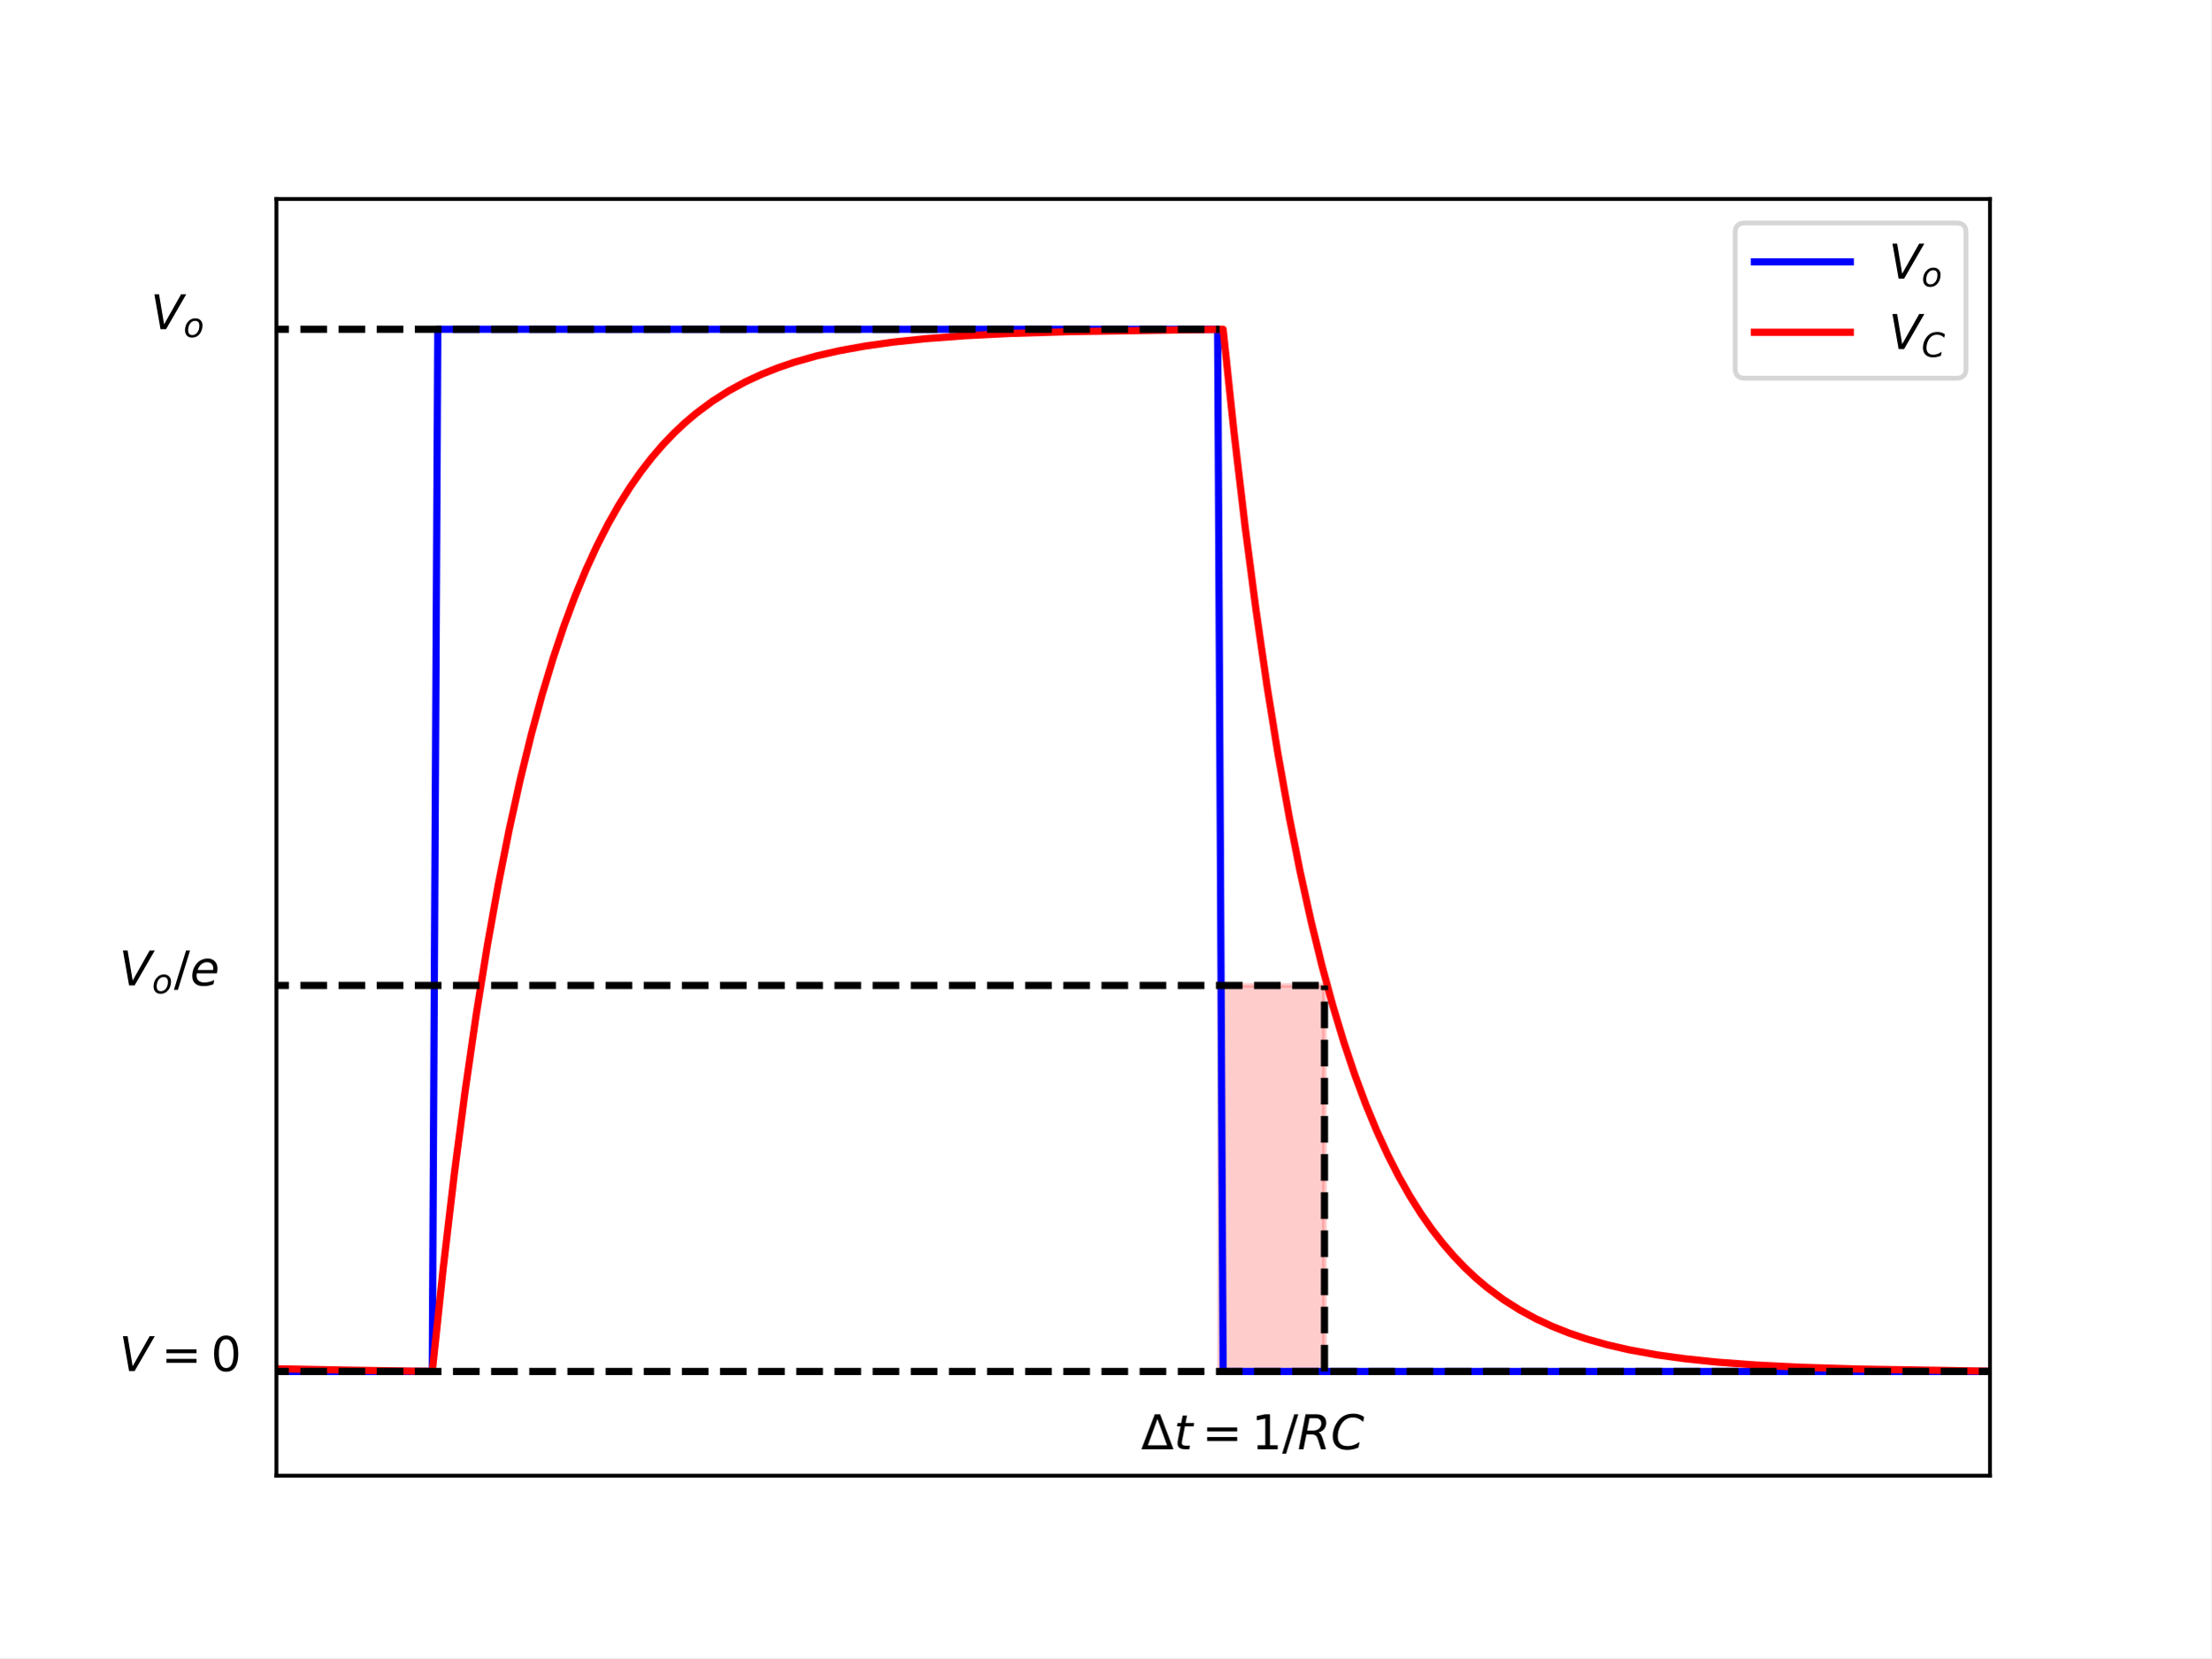
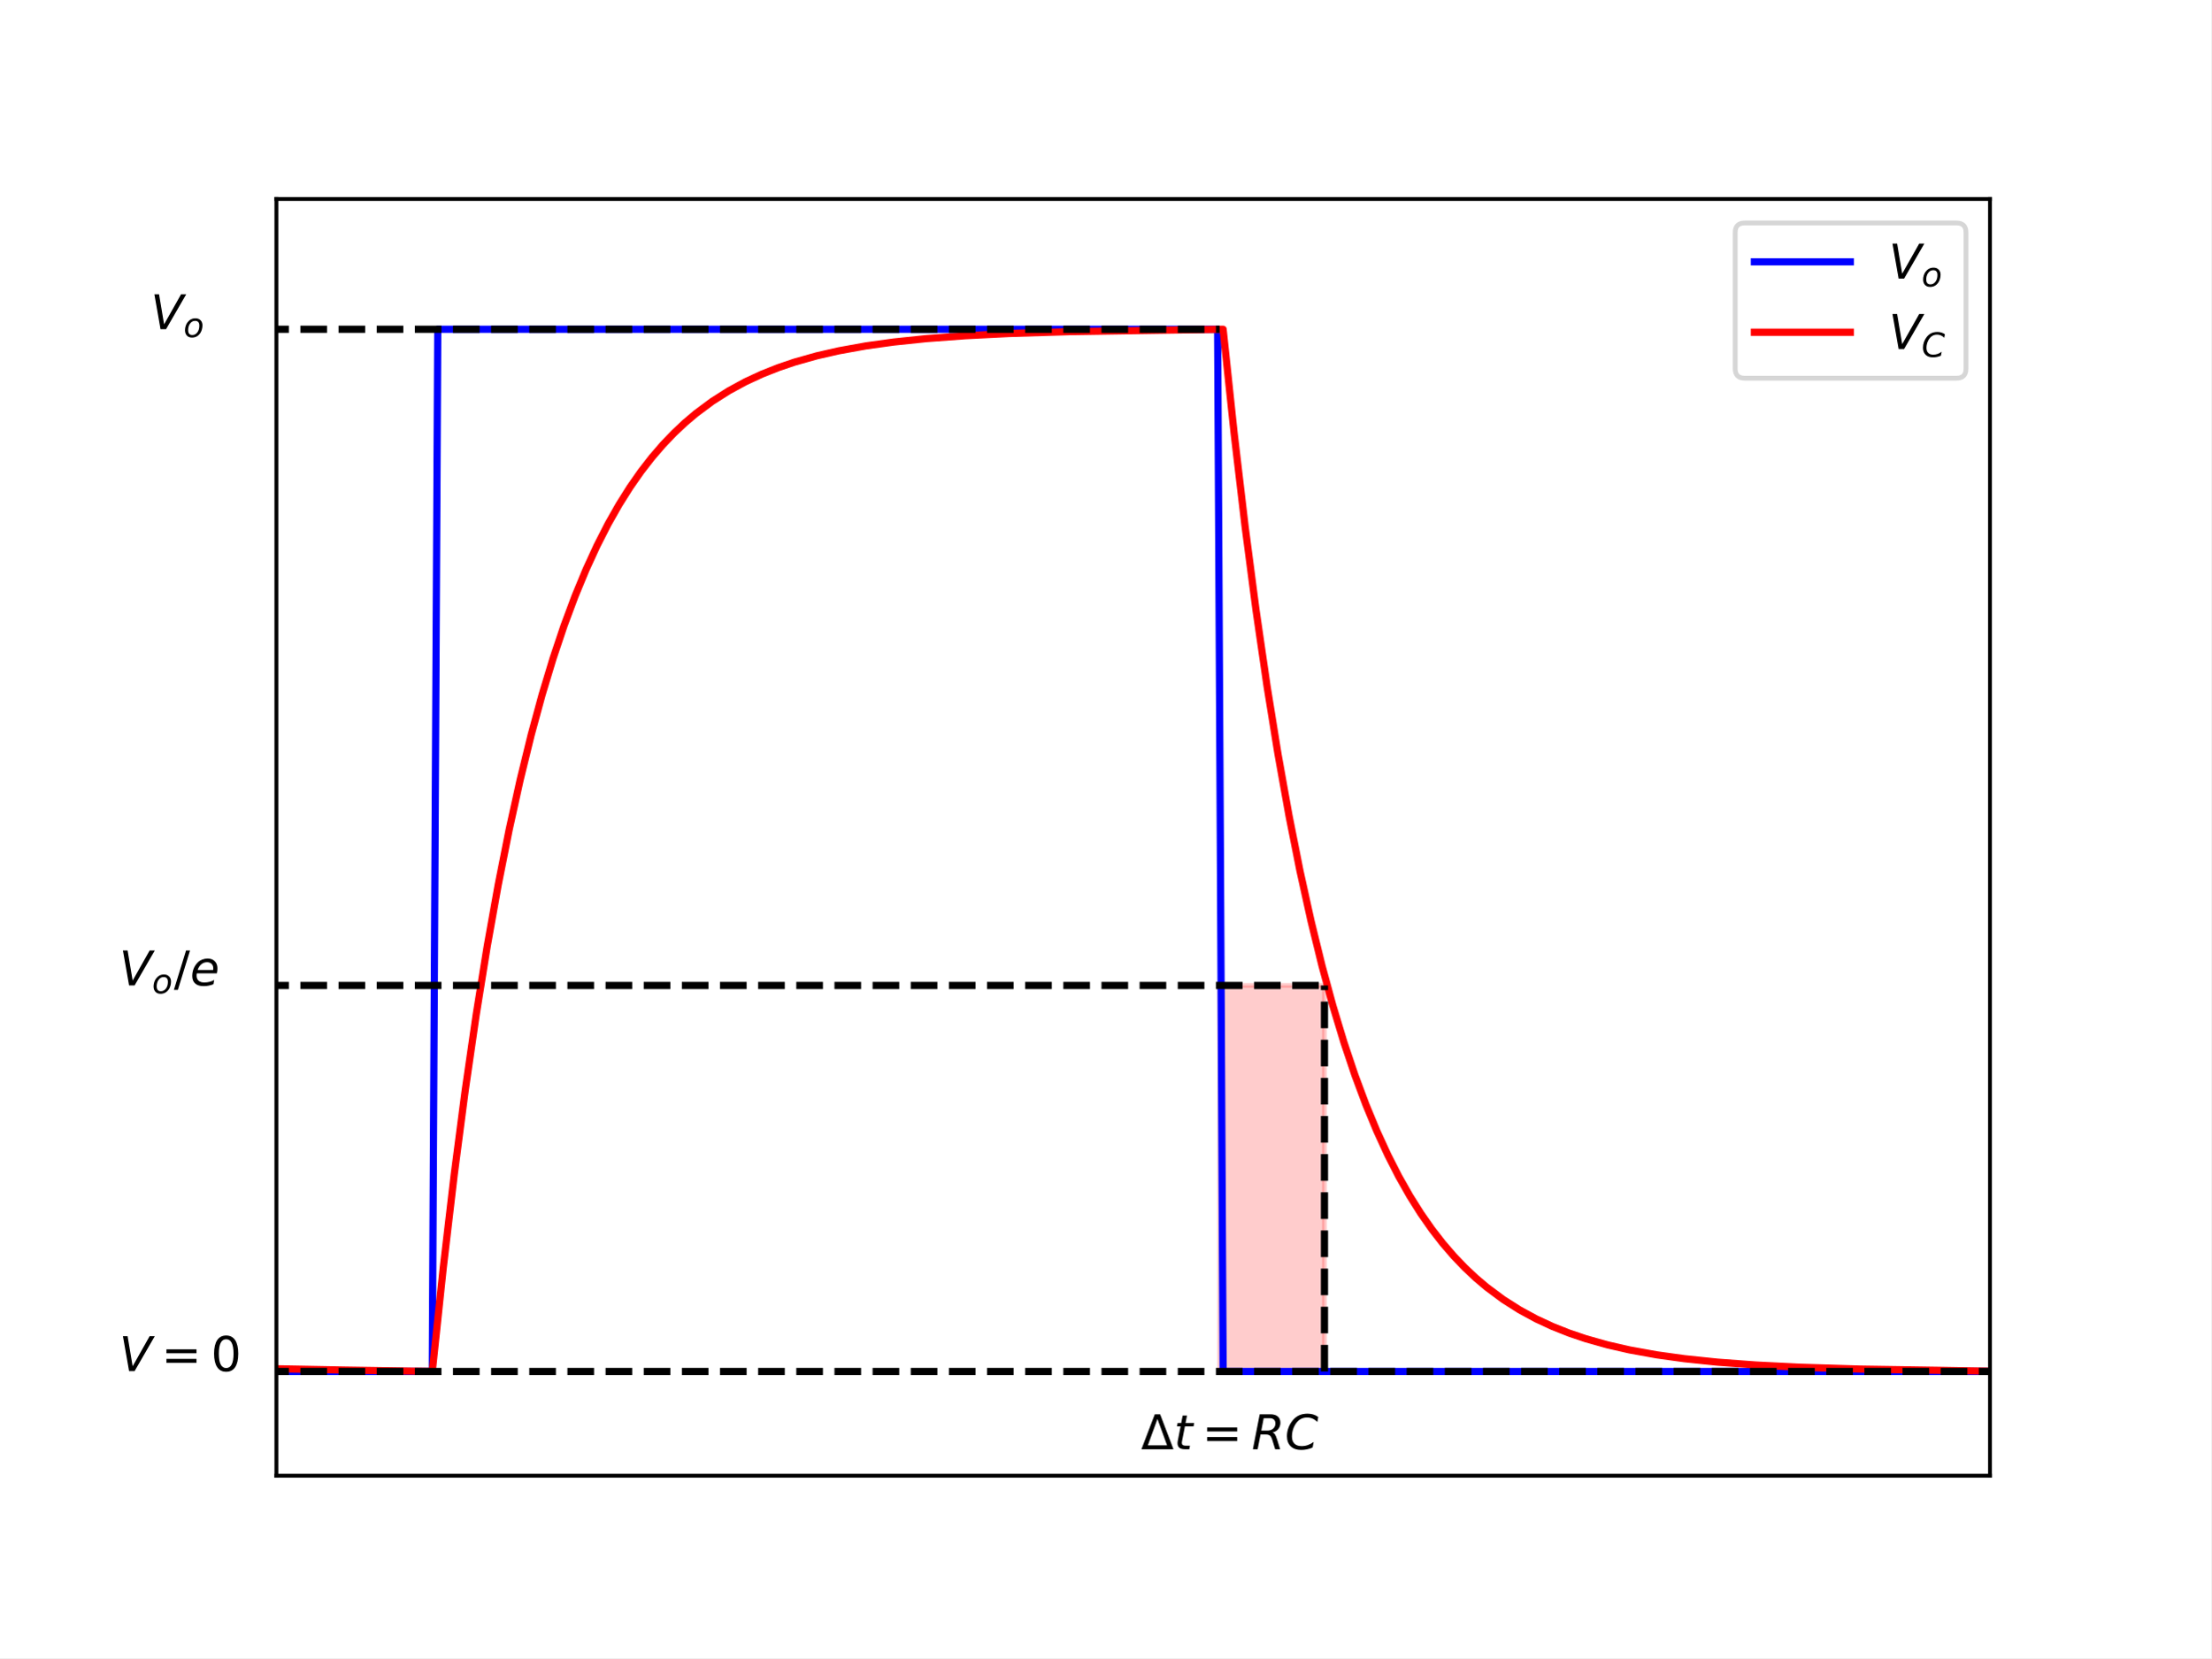
<svg xmlns="http://www.w3.org/2000/svg" xmlns:xlink="http://www.w3.org/1999/xlink" width="460.8pt" height="345.6pt" viewBox="0 0 460.8 345.6" version="1.1">
  <defs>
    <style type="text/css">*{stroke-linejoin: round; stroke-linecap: butt}</style>
  </defs>
  <g id="figure_1">
    <g id="patch_1">
      <path d="M 0 345.6  L 460.8 345.6  L 460.8 0  L 0 0  z " style="fill: #ffffff" />
    </g>
    <g id="axes_1">
      <g id="patch_2">
        <path d="M 57.6 307.584  L 414.72 307.584  L 414.72 41.472  L 57.6 41.472  z " style="fill: #ffffff" />
      </g>
      <g id="PolyCollection_1">
        <defs>
-           <path id="m4bae8f8da9" d="M 254.18 -59.739  L 254.18 -140.197  L 254.4 -140.197  L 254.621 -140.197  L 254.842 -140.197  L 255.062 -140.197  L 255.283 -140.197  L 255.504 -140.197  L 255.724 -140.197  L 255.945 -140.197  L 256.165 -140.197  L 256.386 -140.197  L 256.607 -140.197  L 256.827 -140.197  L 257.048 -140.197  L 257.269 -140.197  L 257.489 -140.197  L 257.71 -140.197  L 257.93 -140.197  L 258.151 -140.197  L 258.372 -140.197  L 258.592 -140.197  L 258.813 -140.197  L 259.034 -140.197  L 259.254 -140.197  L 259.475 -140.197  L 259.696 -140.197  L 259.916 -140.197  L 260.137 -140.197  L 260.357 -140.197  L 260.578 -140.197  L 260.799 -140.197  L 261.019 -140.197  L 261.24 -140.197  L 261.461 -140.197  L 261.681 -140.197  L 261.902 -140.197  L 262.122 -140.197  L 262.343 -140.197  L 262.564 -140.197  L 262.784 -140.197  L 263.005 -140.197  L 263.226 -140.197  L 263.446 -140.197  L 263.667 -140.197  L 263.887 -140.197  L 264.108 -140.197  L 264.329 -140.197  L 264.549 -140.197  L 264.77 -140.197  L 264.991 -140.197  L 265.211 -140.197  L 265.432 -140.197  L 265.652 -140.197  L 265.873 -140.197  L 266.094 -140.197  L 266.314 -140.197  L 266.535 -140.197  L 266.756 -140.197  L 266.976 -140.197  L 267.197 -140.197  L 267.418 -140.197  L 267.638 -140.197  L 267.859 -140.197  L 268.079 -140.197  L 268.3 -140.197  L 268.521 -140.197  L 268.741 -140.197  L 268.962 -140.197  L 269.183 -140.197  L 269.403 -140.197  L 269.624 -140.197  L 269.844 -140.197  L 270.065 -140.197  L 270.286 -140.197  L 270.506 -140.197  L 270.727 -140.197  L 270.948 -140.197  L 271.168 -140.197  L 271.389 -140.197  L 271.609 -140.197  L 271.83 -140.197  L 272.051 -140.197  L 272.271 -140.197  L 272.492 -140.197  L 272.713 -140.197  L 272.933 -140.197  L 273.154 -140.197  L 273.374 -140.197  L 273.595 -140.197  L 273.816 -140.197  L 274.036 -140.197  L 274.257 -140.197  L 274.478 -140.197  L 274.698 -140.197  L 274.919 -140.197  L 275.14 -140.197  L 275.36 -140.197  L 275.581 -140.197  L 275.801 -140.197  L 276.022 -140.197  L 276.022 -59.739  L 276.022 -59.739  L 275.801 -59.739  L 275.581 -59.739  L 275.36 -59.739  L 275.14 -59.739  L 274.919 -59.739  L 274.698 -59.739  L 274.478 -59.739  L 274.257 -59.739  L 274.036 -59.739  L 273.816 -59.739  L 273.595 -59.739  L 273.374 -59.739  L 273.154 -59.739  L 272.933 -59.739  L 272.713 -59.739  L 272.492 -59.739  L 272.271 -59.739  L 272.051 -59.739  L 271.83 -59.739  L 271.609 -59.739  L 271.389 -59.739  L 271.168 -59.739  L 270.948 -59.739  L 270.727 -59.739  L 270.506 -59.739  L 270.286 -59.739  L 270.065 -59.739  L 269.844 -59.739  L 269.624 -59.739  L 269.403 -59.739  L 269.183 -59.739  L 268.962 -59.739  L 268.741 -59.739  L 268.521 -59.739  L 268.3 -59.739  L 268.079 -59.739  L 267.859 -59.739  L 267.638 -59.739  L 267.418 -59.739  L 267.197 -59.739  L 266.976 -59.739  L 266.756 -59.739  L 266.535 -59.739  L 266.314 -59.739  L 266.094 -59.739  L 265.873 -59.739  L 265.652 -59.739  L 265.432 -59.739  L 265.211 -59.739  L 264.991 -59.739  L 264.77 -59.739  L 264.549 -59.739  L 264.329 -59.739  L 264.108 -59.739  L 263.887 -59.739  L 263.667 -59.739  L 263.446 -59.739  L 263.226 -59.739  L 263.005 -59.739  L 262.784 -59.739  L 262.564 -59.739  L 262.343 -59.739  L 262.122 -59.739  L 261.902 -59.739  L 261.681 -59.739  L 261.461 -59.739  L 261.24 -59.739  L 261.019 -59.739  L 260.799 -59.739  L 260.578 -59.739  L 260.357 -59.739  L 260.137 -59.739  L 259.916 -59.739  L 259.696 -59.739  L 259.475 -59.739  L 259.254 -59.739  L 259.034 -59.739  L 258.813 -59.739  L 258.592 -59.739  L 258.372 -59.739  L 258.151 -59.739  L 257.93 -59.739  L 257.71 -59.739  L 257.489 -59.739  L 257.269 -59.739  L 257.048 -59.739  L 256.827 -59.739  L 256.607 -59.739  L 256.386 -59.739  L 256.165 -59.739  L 255.945 -59.739  L 255.724 -59.739  L 255.504 -59.739  L 255.283 -59.739  L 255.062 -59.739  L 254.842 -59.739  L 254.621 -59.739  L 254.4 -59.739  L 254.18 -59.739  z " style="stroke: #ff0000; stroke-opacity: 0.2" />
+           <path id="m3c26c5e806" d="M 254.18 -59.739  L 254.18 -140.197  L 254.4 -140.197  L 254.621 -140.197  L 254.842 -140.197  L 255.062 -140.197  L 255.283 -140.197  L 255.504 -140.197  L 255.724 -140.197  L 255.945 -140.197  L 256.165 -140.197  L 256.386 -140.197  L 256.607 -140.197  L 256.827 -140.197  L 257.048 -140.197  L 257.269 -140.197  L 257.489 -140.197  L 257.71 -140.197  L 257.93 -140.197  L 258.151 -140.197  L 258.372 -140.197  L 258.592 -140.197  L 258.813 -140.197  L 259.034 -140.197  L 259.254 -140.197  L 259.475 -140.197  L 259.696 -140.197  L 259.916 -140.197  L 260.137 -140.197  L 260.357 -140.197  L 260.578 -140.197  L 260.799 -140.197  L 261.019 -140.197  L 261.24 -140.197  L 261.461 -140.197  L 261.681 -140.197  L 261.902 -140.197  L 262.122 -140.197  L 262.343 -140.197  L 262.564 -140.197  L 262.784 -140.197  L 263.005 -140.197  L 263.226 -140.197  L 263.446 -140.197  L 263.667 -140.197  L 263.887 -140.197  L 264.108 -140.197  L 264.329 -140.197  L 264.549 -140.197  L 264.77 -140.197  L 264.991 -140.197  L 265.211 -140.197  L 265.432 -140.197  L 265.652 -140.197  L 265.873 -140.197  L 266.094 -140.197  L 266.314 -140.197  L 266.535 -140.197  L 266.756 -140.197  L 266.976 -140.197  L 267.197 -140.197  L 267.418 -140.197  L 267.638 -140.197  L 267.859 -140.197  L 268.079 -140.197  L 268.3 -140.197  L 268.521 -140.197  L 268.741 -140.197  L 268.962 -140.197  L 269.183 -140.197  L 269.403 -140.197  L 269.624 -140.197  L 269.844 -140.197  L 270.065 -140.197  L 270.286 -140.197  L 270.506 -140.197  L 270.727 -140.197  L 270.948 -140.197  L 271.168 -140.197  L 271.389 -140.197  L 271.609 -140.197  L 271.83 -140.197  L 272.051 -140.197  L 272.271 -140.197  L 272.492 -140.197  L 272.713 -140.197  L 272.933 -140.197  L 273.154 -140.197  L 273.374 -140.197  L 273.595 -140.197  L 273.816 -140.197  L 274.036 -140.197  L 274.257 -140.197  L 274.478 -140.197  L 274.698 -140.197  L 274.919 -140.197  L 275.14 -140.197  L 275.36 -140.197  L 275.581 -140.197  L 275.801 -140.197  L 276.022 -140.197  L 276.022 -59.739  L 276.022 -59.739  L 275.801 -59.739  L 275.581 -59.739  L 275.36 -59.739  L 275.14 -59.739  L 274.919 -59.739  L 274.698 -59.739  L 274.478 -59.739  L 274.257 -59.739  L 274.036 -59.739  L 273.816 -59.739  L 273.595 -59.739  L 273.374 -59.739  L 273.154 -59.739  L 272.933 -59.739  L 272.713 -59.739  L 272.492 -59.739  L 272.271 -59.739  L 272.051 -59.739  L 271.83 -59.739  L 271.609 -59.739  L 271.389 -59.739  L 271.168 -59.739  L 270.948 -59.739  L 270.727 -59.739  L 270.506 -59.739  L 270.286 -59.739  L 270.065 -59.739  L 269.844 -59.739  L 269.624 -59.739  L 269.403 -59.739  L 269.183 -59.739  L 268.962 -59.739  L 268.741 -59.739  L 268.521 -59.739  L 268.3 -59.739  L 268.079 -59.739  L 267.859 -59.739  L 267.638 -59.739  L 267.418 -59.739  L 267.197 -59.739  L 266.976 -59.739  L 266.756 -59.739  L 266.535 -59.739  L 266.314 -59.739  L 266.094 -59.739  L 265.873 -59.739  L 265.652 -59.739  L 265.432 -59.739  L 265.211 -59.739  L 264.991 -59.739  L 264.77 -59.739  L 264.549 -59.739  L 264.329 -59.739  L 264.108 -59.739  L 263.887 -59.739  L 263.667 -59.739  L 263.446 -59.739  L 263.226 -59.739  L 263.005 -59.739  L 262.784 -59.739  L 262.564 -59.739  L 262.343 -59.739  L 262.122 -59.739  L 261.902 -59.739  L 261.681 -59.739  L 261.461 -59.739  L 261.24 -59.739  L 261.019 -59.739  L 260.799 -59.739  L 260.578 -59.739  L 260.357 -59.739  L 260.137 -59.739  L 259.916 -59.739  L 259.696 -59.739  L 259.475 -59.739  L 259.254 -59.739  L 259.034 -59.739  L 258.813 -59.739  L 258.592 -59.739  L 258.372 -59.739  L 258.151 -59.739  L 257.93 -59.739  L 257.71 -59.739  L 257.489 -59.739  L 257.269 -59.739  L 257.048 -59.739  L 256.827 -59.739  L 256.607 -59.739  L 256.386 -59.739  L 256.165 -59.739  L 255.945 -59.739  L 255.724 -59.739  L 255.504 -59.739  L 255.283 -59.739  L 255.062 -59.739  L 254.842 -59.739  L 254.621 -59.739  L 254.4 -59.739  L 254.18 -59.739  z " style="stroke: #ff0000; stroke-opacity: 0.2" />
        </defs>
-         <g clip-path="url(#pb146be5df9)">
-           <use xlink:href="#m4bae8f8da9" x="0" y="345.6" style="fill: #ff0000; fill-opacity: 0.2; stroke: #ff0000; stroke-opacity: 0.2" />
+         <g clip-path="url(#p17ef669e87)">
+           <use xlink:href="#m3c26c5e806" x="0" y="345.6" style="fill: #ff0000; fill-opacity: 0.2; stroke: #ff0000; stroke-opacity: 0.2" />
        </g>
      </g>
      <g id="matplotlib.axis_1" />
      <g id="matplotlib.axis_2" />
      <g id="line2d_1">
-         <path d="M -1 285.861  L 90.081 285.861  L 91.226 68.626  L 253.757 68.626  L 254.901 285.861  L 417.432 285.861  L 418.577 68.626  L 461.8 68.626  L 461.8 68.626  " clip-path="url(#pb146be5df9)" style="fill: none; stroke: #0000ff; stroke-width: 1.5; stroke-linecap: square" />
+         <path d="M -1 285.861  L 90.081 285.861  L 91.226 68.626  L 253.757 68.626  L 254.901 285.861  L 417.432 285.861  L 418.577 68.626  L 461.8 68.626  L 461.8 68.626  " clip-path="url(#p17ef669e87)" style="fill: none; stroke: #0000ff; stroke-width: 1.5; stroke-linecap: square" />
      </g>
      <g id="line2d_2">
-         <path d="M -1 277.611  L 1.948 278.655  L 6.527 280.018  L 11.105 281.123  L 15.683 282.019  L 21.406 282.904  L 28.274 283.702  L 36.286 284.365  L 45.442 284.877  L 56.888 285.278  L 71.768 285.566  L 90.081 285.861  L 92.37 264.246  L 94.66 244.782  L 96.949 227.254  L 99.238 211.471  L 101.527 197.258  L 103.816 184.459  L 106.105 172.934  L 108.395 162.555  L 110.684 153.209  L 112.973 144.793  L 115.262 137.215  L 117.551 130.39  L 119.84 124.245  L 122.13 118.711  L 124.419 113.727  L 126.708 109.24  L 128.997 105.199  L 131.286 101.56  L 133.575 98.283  L 135.865 95.332  L 138.154 92.675  L 140.443 90.282  L 142.732 88.127  L 145.021 86.187  L 148.455 83.632  L 151.889 81.449  L 155.323 79.584  L 158.756 77.99  L 162.19 76.628  L 165.624 75.464  L 170.202 74.171  L 174.78 73.122  L 180.503 72.086  L 186.226 71.289  L 193.094 70.57  L 201.106 69.973  L 210.263 69.512  L 222.853 69.124  L 240.022 68.853  L 254.901 68.626  L 257.19 90.241  L 259.48 109.705  L 261.769 127.233  L 264.058 143.016  L 266.347 157.229  L 268.636 170.028  L 270.926 181.553  L 273.215 191.932  L 275.504 201.278  L 277.793 209.694  L 280.082 217.272  L 282.371 224.097  L 284.661 230.242  L 286.95 235.776  L 289.239 240.76  L 291.528 245.247  L 293.817 249.288  L 296.106 252.927  L 298.396 256.204  L 300.685 259.155  L 302.974 261.812  L 305.263 264.205  L 307.552 266.36  L 309.841 268.3  L 313.275 270.855  L 316.709 273.037  L 320.143 274.903  L 323.576 276.497  L 327.01 277.859  L 330.444 279.023  L 335.022 280.316  L 339.601 281.365  L 345.323 282.401  L 351.046 283.198  L 357.914 283.917  L 365.926 284.513  L 375.083 284.975  L 387.673 285.363  L 404.842 285.634  L 417.432 285.861  L 419.721 264.246  L 422.011 244.782  L 424.3 227.254  L 426.589 211.471  L 428.878 197.258  L 431.167 184.459  L 433.456 172.934  L 435.746 162.555  L 438.035 153.209  L 440.324 144.793  L 442.613 137.215  L 444.902 130.39  L 447.191 124.245  L 449.481 118.711  L 451.77 113.727  L 454.059 109.24  L 456.348 105.199  L 458.637 101.56  L 460.926 98.283  L 461.8 97.127  L 461.8 97.127  " clip-path="url(#pb146be5df9)" style="fill: none; stroke: #ff0000; stroke-width: 1.5; stroke-linecap: square" />
+         <path d="M -1 277.611  L 1.948 278.655  L 6.527 280.018  L 11.105 281.123  L 15.683 282.019  L 21.406 282.904  L 28.274 283.702  L 36.286 284.365  L 45.442 284.877  L 56.888 285.278  L 71.768 285.566  L 90.081 285.861  L 92.37 264.246  L 94.66 244.782  L 96.949 227.254  L 99.238 211.471  L 101.527 197.258  L 103.816 184.459  L 106.105 172.934  L 108.395 162.555  L 110.684 153.209  L 112.973 144.793  L 115.262 137.215  L 117.551 130.39  L 119.84 124.245  L 122.13 118.711  L 124.419 113.727  L 126.708 109.24  L 128.997 105.199  L 131.286 101.56  L 133.575 98.283  L 135.865 95.332  L 138.154 92.675  L 140.443 90.282  L 142.732 88.127  L 145.021 86.187  L 148.455 83.632  L 151.889 81.449  L 155.323 79.584  L 158.756 77.99  L 162.19 76.628  L 165.624 75.464  L 170.202 74.171  L 174.78 73.122  L 180.503 72.086  L 186.226 71.289  L 193.094 70.57  L 201.106 69.973  L 210.263 69.512  L 222.853 69.124  L 240.022 68.853  L 254.901 68.626  L 257.19 90.241  L 259.48 109.705  L 261.769 127.233  L 264.058 143.016  L 266.347 157.229  L 268.636 170.028  L 270.926 181.553  L 273.215 191.932  L 275.504 201.278  L 277.793 209.694  L 280.082 217.272  L 282.371 224.097  L 284.661 230.242  L 286.95 235.776  L 289.239 240.76  L 291.528 245.247  L 293.817 249.288  L 296.106 252.927  L 298.396 256.204  L 300.685 259.155  L 302.974 261.812  L 305.263 264.205  L 307.552 266.36  L 309.841 268.3  L 313.275 270.855  L 316.709 273.037  L 320.143 274.903  L 323.576 276.497  L 327.01 277.859  L 330.444 279.023  L 335.022 280.316  L 339.601 281.365  L 345.323 282.401  L 351.046 283.198  L 357.914 283.917  L 365.926 284.513  L 375.083 284.975  L 387.673 285.363  L 404.842 285.634  L 417.432 285.861  L 419.721 264.246  L 422.011 244.782  L 424.3 227.254  L 426.589 211.471  L 428.878 197.258  L 431.167 184.459  L 433.456 172.934  L 435.746 162.555  L 438.035 153.209  L 440.324 144.793  L 442.613 137.215  L 444.902 130.39  L 447.191 124.245  L 449.481 118.711  L 451.77 113.727  L 454.059 109.24  L 456.348 105.199  L 458.637 101.56  L 460.926 98.283  L 461.8 97.127  L 461.8 97.127  " clip-path="url(#p17ef669e87)" style="fill: none; stroke: #ff0000; stroke-width: 1.5; stroke-linecap: square" />
      </g>
      <g id="LineCollection_1">
-         <path d="M -1 68.626  L 254.18 68.626  " clip-path="url(#pb146be5df9)" style="fill: none; stroke-dasharray: 5.55,2.4; stroke-dashoffset: 0; stroke: #000000; stroke-width: 1.5" />
+         <path d="M -1 68.626  L 254.18 68.626  " clip-path="url(#p17ef669e87)" style="fill: none; stroke-dasharray: 5.55,2.4; stroke-dashoffset: 0; stroke: #000000; stroke-width: 1.5" />
      </g>
      <g id="LineCollection_2">
-         <path d="M -1 205.403  L 276.022 205.403  " clip-path="url(#pb146be5df9)" style="fill: none; stroke-dasharray: 5.55,2.4; stroke-dashoffset: 0; stroke: #000000; stroke-width: 1.5" />
+         <path d="M -1 205.403  L 276.022 205.403  " clip-path="url(#p17ef669e87)" style="fill: none; stroke-dasharray: 5.55,2.4; stroke-dashoffset: 0; stroke: #000000; stroke-width: 1.5" />
      </g>
      <g id="LineCollection_3">
-         <path d="M -1 285.861  L 461.8 285.861  " clip-path="url(#pb146be5df9)" style="fill: none; stroke-dasharray: 5.55,2.4; stroke-dashoffset: 0; stroke: #000000; stroke-width: 1.5" />
+         <path d="M -1 285.861  L 461.8 285.861  " clip-path="url(#p17ef669e87)" style="fill: none; stroke-dasharray: 5.55,2.4; stroke-dashoffset: 0; stroke: #000000; stroke-width: 1.5" />
      </g>
      <g id="LineCollection_4">
-         <path d="M 276.022 285.861  L 276.022 205.403  " clip-path="url(#pb146be5df9)" style="fill: none; stroke-dasharray: 5.55,2.4; stroke-dashoffset: 0; stroke: #000000; stroke-width: 1.5" />
+         <path d="M 276.022 285.861  L 276.022 205.403  " clip-path="url(#p17ef669e87)" style="fill: none; stroke-dasharray: 5.55,2.4; stroke-dashoffset: 0; stroke: #000000; stroke-width: 1.5" />
      </g>
      <g id="patch_3">
        <path d="M 57.6 307.584  L 57.6 41.472  " style="fill: none; stroke: #000000; stroke-width: 0.8; stroke-linejoin: miter; stroke-linecap: square" />
      </g>
      <g id="patch_4">
        <path d="M 414.72 307.584  L 414.72 41.472  " style="fill: none; stroke: #000000; stroke-width: 0.8; stroke-linejoin: miter; stroke-linecap: square" />
      </g>
      <g id="patch_5">
        <path d="M 57.6 307.584  L 414.72 307.584  " style="fill: none; stroke: #000000; stroke-width: 0.8; stroke-linejoin: miter; stroke-linecap: square" />
      </g>
      <g id="patch_6">
        <path d="M 57.6 41.472  L 414.72 41.472  " style="fill: none; stroke: #000000; stroke-width: 0.8; stroke-linejoin: miter; stroke-linecap: square" />
      </g>
      <g id="text_1">
        <g transform="translate(31.38936 68.62629) scale(0.1 -0.1)">
          <defs>
            <path id="DejaVuSans-Oblique-56" d="M 1319 0  L 500 4666  L 1119 4666  L 1797 653  L 4063 4666  L 4750 4666  L 2053 0  L 1319 0  z " transform="scale(0.015625)" />
            <path id="DejaVuSans-Oblique-6f" d="M 1625 -91  Q 1009 -91 651 289  Q 294 669 294 1325  Q 294 1706 417 2101  Q 541 2497 738 2766  Q 1047 3184 1428 3384  Q 1809 3584 2291 3584  Q 2888 3584 3255 3212  Q 3622 2841 3622 2241  Q 3622 1825 3500 1412  Q 3378 1000 3181 728  Q 2875 309 2494 109  Q 2113 -91 1625 -91  z M 891 1344  Q 891 869 1089 633  Q 1288 397 1691 397  Q 2269 397 2648 901  Q 3028 1406 3028 2181  Q 3028 2634 2825 2865  Q 2622 3097 2228 3097  Q 1903 3097 1650 2945  Q 1397 2794 1197 2484  Q 1050 2253 970 1956  Q 891 1659 891 1344  z " transform="scale(0.015625)" />
          </defs>
          <use xlink:href="#DejaVuSans-Oblique-56" transform="translate(0 0.09375)" />
          <use xlink:href="#DejaVuSans-Oblique-6f" transform="translate(68.4082 -16.3125) scale(0.7)" />
        </g>
      </g>
      <g id="text_2">
        <g transform="translate(24.8367 205.4034) scale(0.1 -0.1)">
          <defs>
            <path id="DejaVuSans-2f" d="M 1625 4666  L 2156 4666  L 531 -594  L 0 -594  L 1625 4666  z " transform="scale(0.015625)" />
            <path id="DejaVuSans-Oblique-65" d="M 3078 2063  Q 3088 2113 3092 2166  Q 3097 2219 3097 2272  Q 3097 2653 2873 2875  Q 2650 3097 2266 3097  Q 1838 3097 1509 2826  Q 1181 2556 1013 2059  L 3078 2063  z M 3578 1613  L 903 1613  Q 884 1494 878 1425  Q 872 1356 872 1306  Q 872 872 1139 634  Q 1406 397 1894 397  Q 2269 397 2603 481  Q 2938 566 3225 728  L 3116 159  Q 2806 34 2476 -28  Q 2147 -91 1806 -91  Q 1078 -91 686 257  Q 294 606 294 1247  Q 294 1794 489 2264  Q 684 2734 1063 3103  Q 1306 3334 1642 3459  Q 1978 3584 2356 3584  Q 2950 3584 3301 3228  Q 3653 2872 3653 2272  Q 3653 2128 3634 1964  Q 3616 1800 3578 1613  z " transform="scale(0.015625)" />
          </defs>
          <use xlink:href="#DejaVuSans-Oblique-56" transform="translate(0 0.09375)" />
          <use xlink:href="#DejaVuSans-Oblique-6f" transform="translate(68.4082 -16.3125) scale(0.7)" />
          <use xlink:href="#DejaVuSans-2f" transform="translate(113.9697 0.09375)" />
          <use xlink:href="#DejaVuSans-Oblique-65" transform="translate(147.6611 0.09375)" />
        </g>
      </g>
      <g id="text_3">
        <g transform="translate(24.8367 285.8606) scale(0.1 -0.1)">
          <defs>
            <path id="DejaVuSans-3d" d="M 678 2906  L 4684 2906  L 4684 2381  L 678 2381  L 678 2906  z M 678 1631  L 4684 1631  L 4684 1100  L 678 1100  L 678 1631  z " transform="scale(0.015625)" />
            <path id="DejaVuSans-30" d="M 2034 4250  Q 1547 4250 1301 3770  Q 1056 3291 1056 2328  Q 1056 1369 1301 889  Q 1547 409 2034 409  Q 2525 409 2770 889  Q 3016 1369 3016 2328  Q 3016 3291 2770 3770  Q 2525 4250 2034 4250  z M 2034 4750  Q 2819 4750 3233 4129  Q 3647 3509 3647 2328  Q 3647 1150 3233 529  Q 2819 -91 2034 -91  Q 1250 -91 836 529  Q 422 1150 422 2328  Q 422 3509 836 4129  Q 1250 4750 2034 4750  z " transform="scale(0.015625)" />
          </defs>
          <use xlink:href="#DejaVuSans-Oblique-56" transform="translate(0 0.78125)" />
          <use xlink:href="#DejaVuSans-3d" transform="translate(87.89062 0.78125)" />
          <use xlink:href="#DejaVuSans-30" transform="translate(191.1621 0.78125)" />
        </g>
      </g>
      <g id="text_4">
        <g transform="translate(237.7982 302.1531) scale(0.1 -0.1)">
          <defs>
            <path id="DejaVuSans-394" d="M 2188 4044  L 906 525  L 3472 525  L 2188 4044  z M 50 0  L 1831 4666  L 2547 4666  L 4325 0  L 50 0  z " transform="scale(0.015625)" />
            <path id="DejaVuSans-Oblique-74" d="M 2706 3500  L 2619 3053  L 1472 3053  L 1100 1153  Q 1081 1047 1072 975  Q 1063 903 1063 863  Q 1063 663 1183 572  Q 1303 481 1569 481  L 2150 481  L 2053 0  L 1503 0  Q 991 0 739 200  Q 488 400 488 806  Q 488 878 497 964  Q 506 1050 525 1153  L 897 3053  L 409 3053  L 500 3500  L 978 3500  L 1172 4494  L 1747 4494  L 1556 3500  L 2706 3500  z " transform="scale(0.015625)" />
-             <path id="DejaVuSans-31" d="M 794 531  L 1825 531  L 1825 4091  L 703 3866  L 703 4441  L 1819 4666  L 2450 4666  L 2450 531  L 3481 531  L 3481 0  L 794 0  L 794 531  z " transform="scale(0.015625)" />
            <path id="DejaVuSans-Oblique-52" d="M 1613 4147  L 1294 2491  L 2106 2491  Q 2584 2491 2879 2755  Q 3175 3019 3175 3444  Q 3175 3784 2976 3965  Q 2778 4147 2406 4147  L 1613 4147  z M 2772 2241  Q 2972 2194 3105 2009  Q 3238 1825 3413 1275  L 3809 0  L 3144 0  L 2778 1197  Q 2638 1659 2453 1815  Q 2269 1972 1888 1972  L 1191 1972  L 806 0  L 172 0  L 1081 4666  L 2503 4666  Q 3150 4666 3495 4373  Q 3841 4081 3841 3531  Q 3841 3044 3547 2687  Q 3253 2331 2772 2241  z " transform="scale(0.015625)" />
            <path id="DejaVuSans-Oblique-43" d="M 4447 4306  L 4319 3641  Q 4019 3944 3683 4091  Q 3347 4238 2956 4238  Q 2422 4238 2017 3981  Q 1613 3725 1319 3200  Q 1131 2863 1032 2486  Q 934 2109 934 1728  Q 934 1091 1264 756  Q 1594 422 2222 422  Q 2656 422 3056 561  Q 3456 700 3834 978  L 3688 231  Q 3316 72 2936 -9  Q 2556 -91 2175 -91  Q 1278 -91 773 396  Q 269 884 269 1753  Q 269 2309 461 2846  Q 653 3384 1013 3828  Q 1394 4300 1883 4525  Q 2372 4750 3022 4750  Q 3422 4750 3780 4639  Q 4138 4528 4447 4306  z " transform="scale(0.015625)" />
          </defs>
          <use xlink:href="#DejaVuSans-394" transform="translate(0 0.78125)" />
          <use xlink:href="#DejaVuSans-Oblique-74" transform="translate(68.4082 0.78125)" />
          <use xlink:href="#DejaVuSans-3d" transform="translate(127.0996 0.78125)" />
-           <use xlink:href="#DejaVuSans-31" transform="translate(230.3711 0.78125)" />
-           <use xlink:href="#DejaVuSans-2f" transform="translate(293.9941 0.78125)" />
-           <use xlink:href="#DejaVuSans-Oblique-52" transform="translate(325.9355 0.78125)" />
-           <use xlink:href="#DejaVuSans-Oblique-43" transform="translate(395.418 0.78125)" />
+           <use xlink:href="#DejaVuSans-Oblique-52" transform="translate(230.3711 0.78125)" />
+           <use xlink:href="#DejaVuSans-Oblique-43" transform="translate(299.8535 0.78125)" />
        </g>
      </g>
      <g id="legend_1">
        <g id="patch_7">
          <path d="M 363.62 78.828  L 407.72 78.828  Q 409.72 78.828 409.72 76.828  L 409.72 48.472  Q 409.72 46.472 407.72 46.472  L 363.62 46.472  Q 361.62 46.472 361.62 48.472  L 361.62 76.828  Q 361.62 78.828 363.62 78.828  z " style="fill: #ffffff; opacity: 0.8; stroke: #cccccc; stroke-linejoin: miter" />
        </g>
        <g id="line2d_3">
          <path d="M 365.62 54.57  L 375.62 54.57  L 385.62 54.57  " style="fill: none; stroke: #0000ff; stroke-width: 1.5; stroke-linecap: square" />
        </g>
        <g id="text_5">
          <g transform="translate(393.62 58.07044) scale(0.1 -0.1)">
            <use xlink:href="#DejaVuSans-Oblique-56" transform="translate(0 0.09375)" />
            <use xlink:href="#DejaVuSans-Oblique-6f" transform="translate(68.4082 -16.3125) scale(0.7)" />
          </g>
        </g>
        <g id="line2d_4">
          <path d="M 365.62 69.249  L 375.62 69.249  L 385.62 69.249  " style="fill: none; stroke: #ff0000; stroke-width: 1.5; stroke-linecap: square" />
        </g>
        <g id="text_6">
          <g transform="translate(393.62 72.74856) scale(0.1 -0.1)">
            <use xlink:href="#DejaVuSans-Oblique-56" transform="translate(0 0.09375)" />
            <use xlink:href="#DejaVuSans-Oblique-43" transform="translate(68.4082 -16.3125) scale(0.7)" />
          </g>
        </g>
      </g>
    </g>
  </g>
  <defs>
-     <clipPath id="pb146be5df9">
+     <clipPath id="p17ef669e87">
      <rect x="57.6" y="41.472" width="357.12" height="266.112" />
    </clipPath>
  </defs>
</svg>
